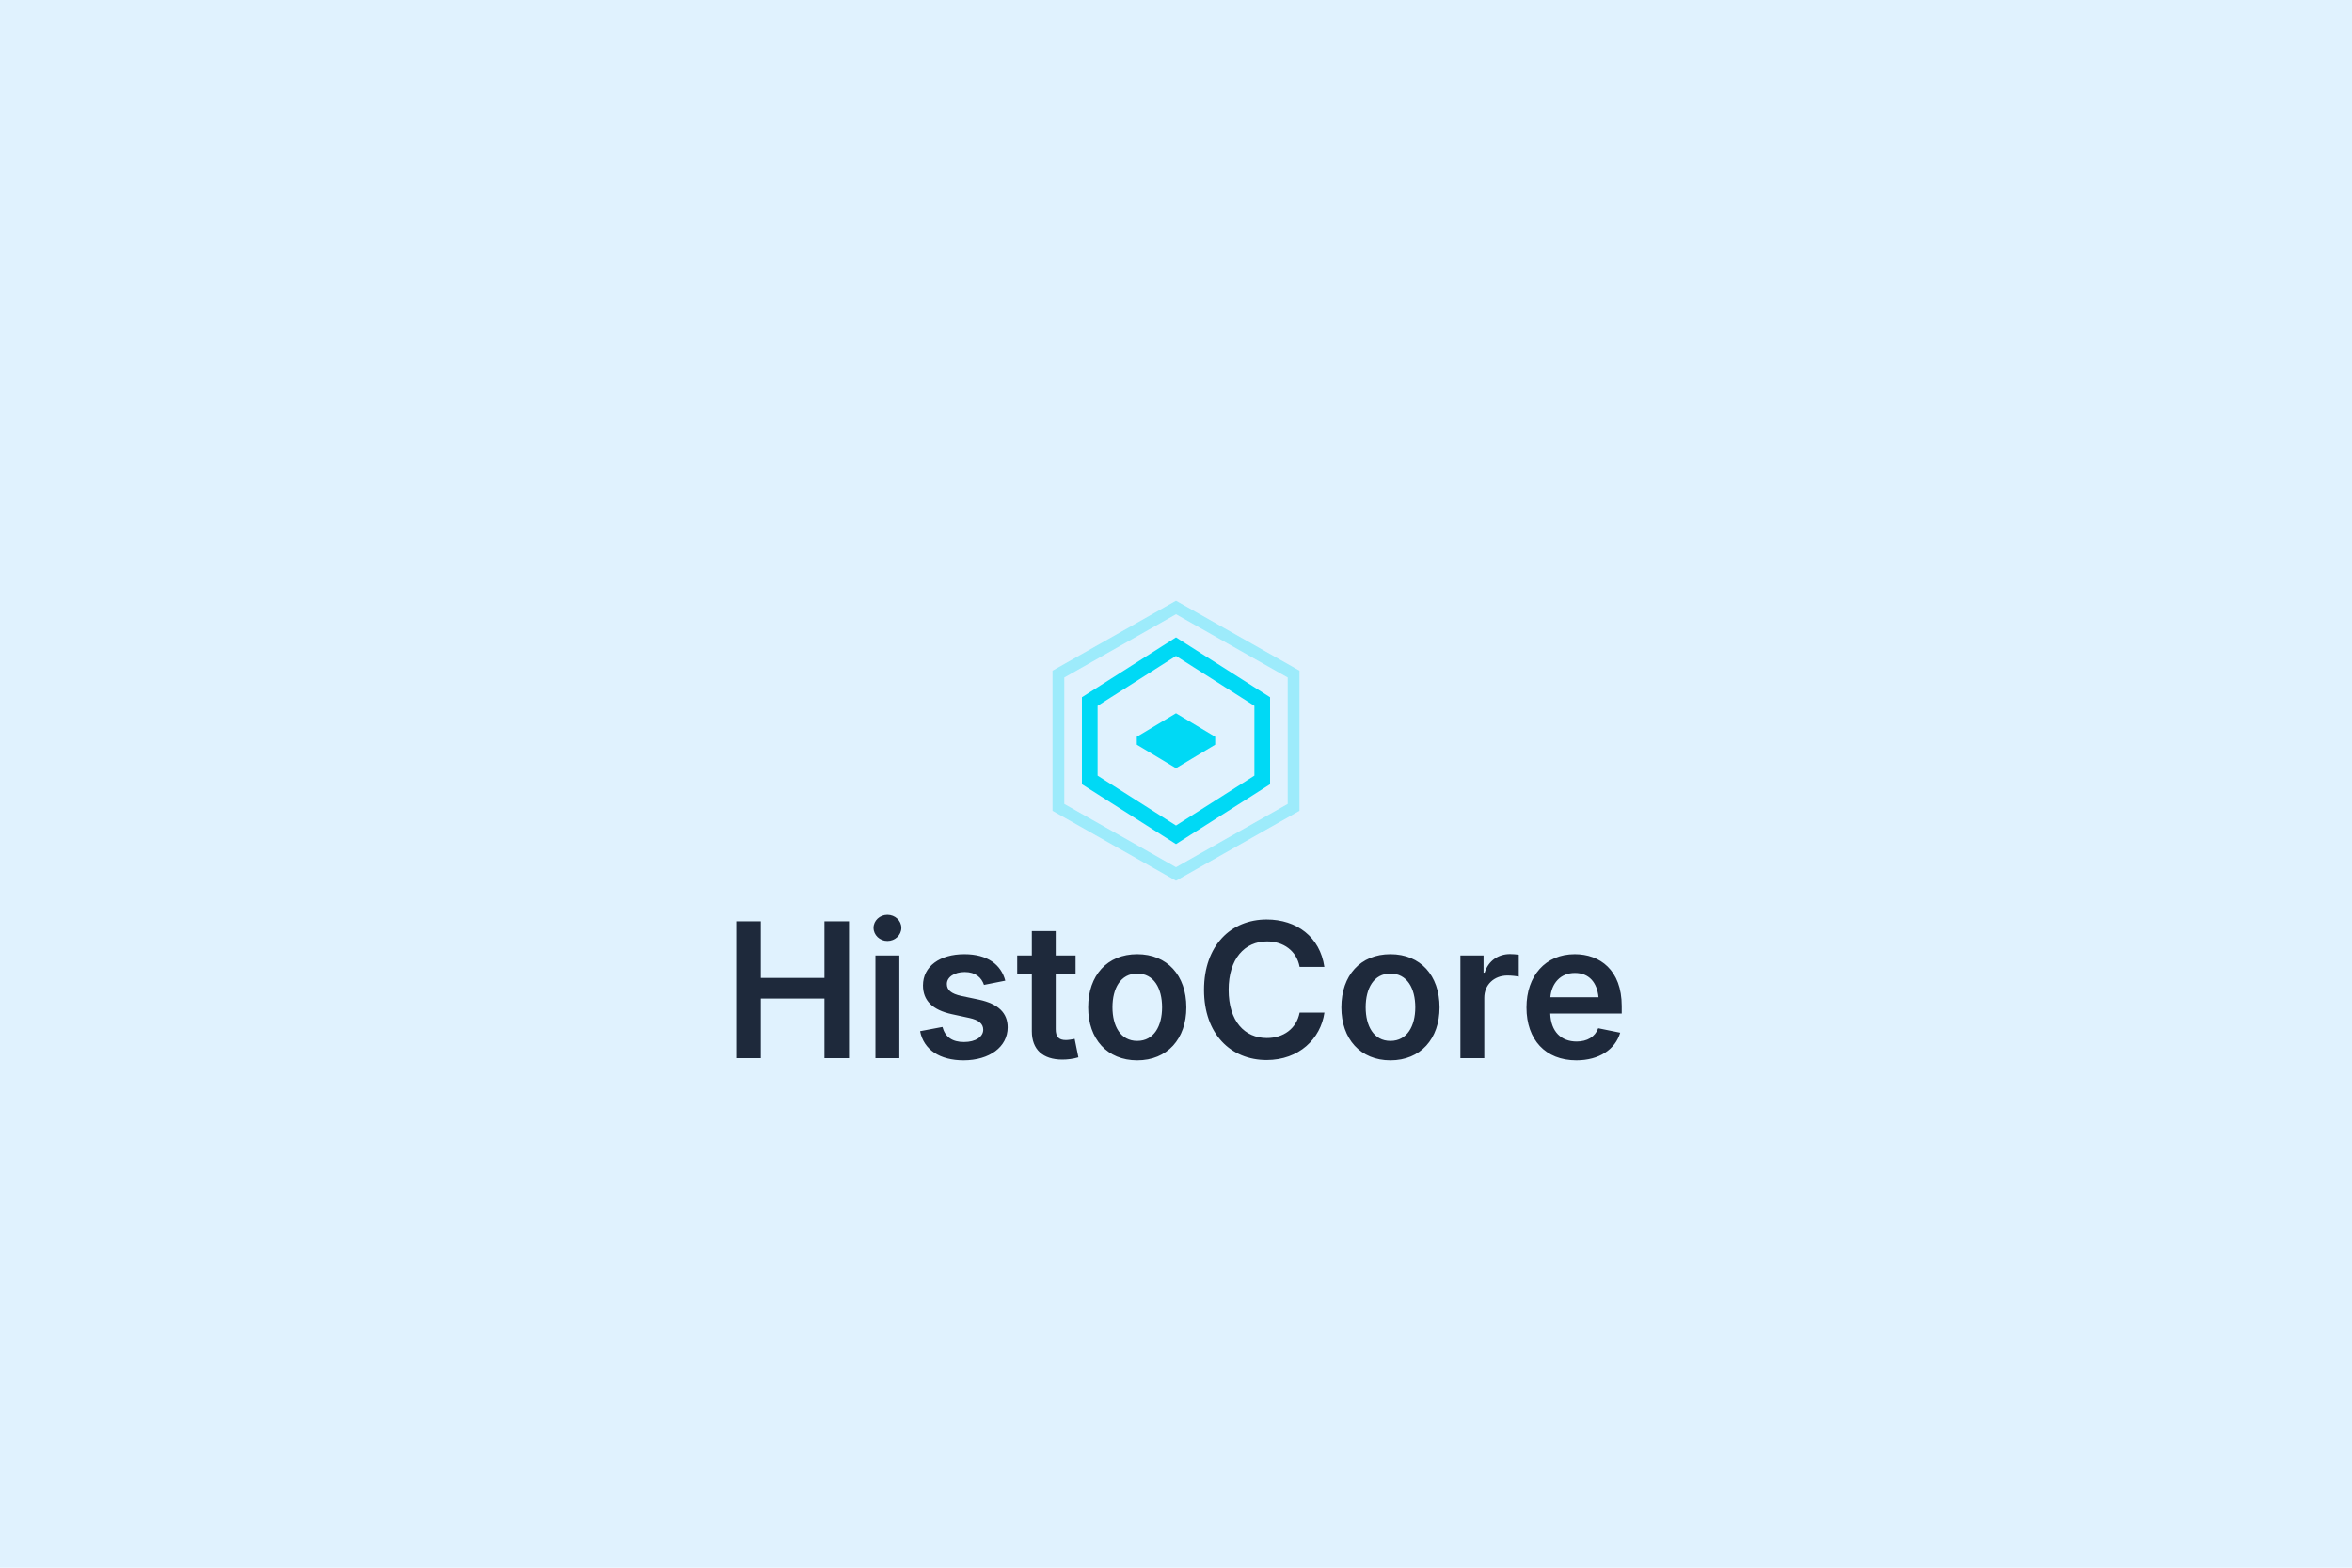
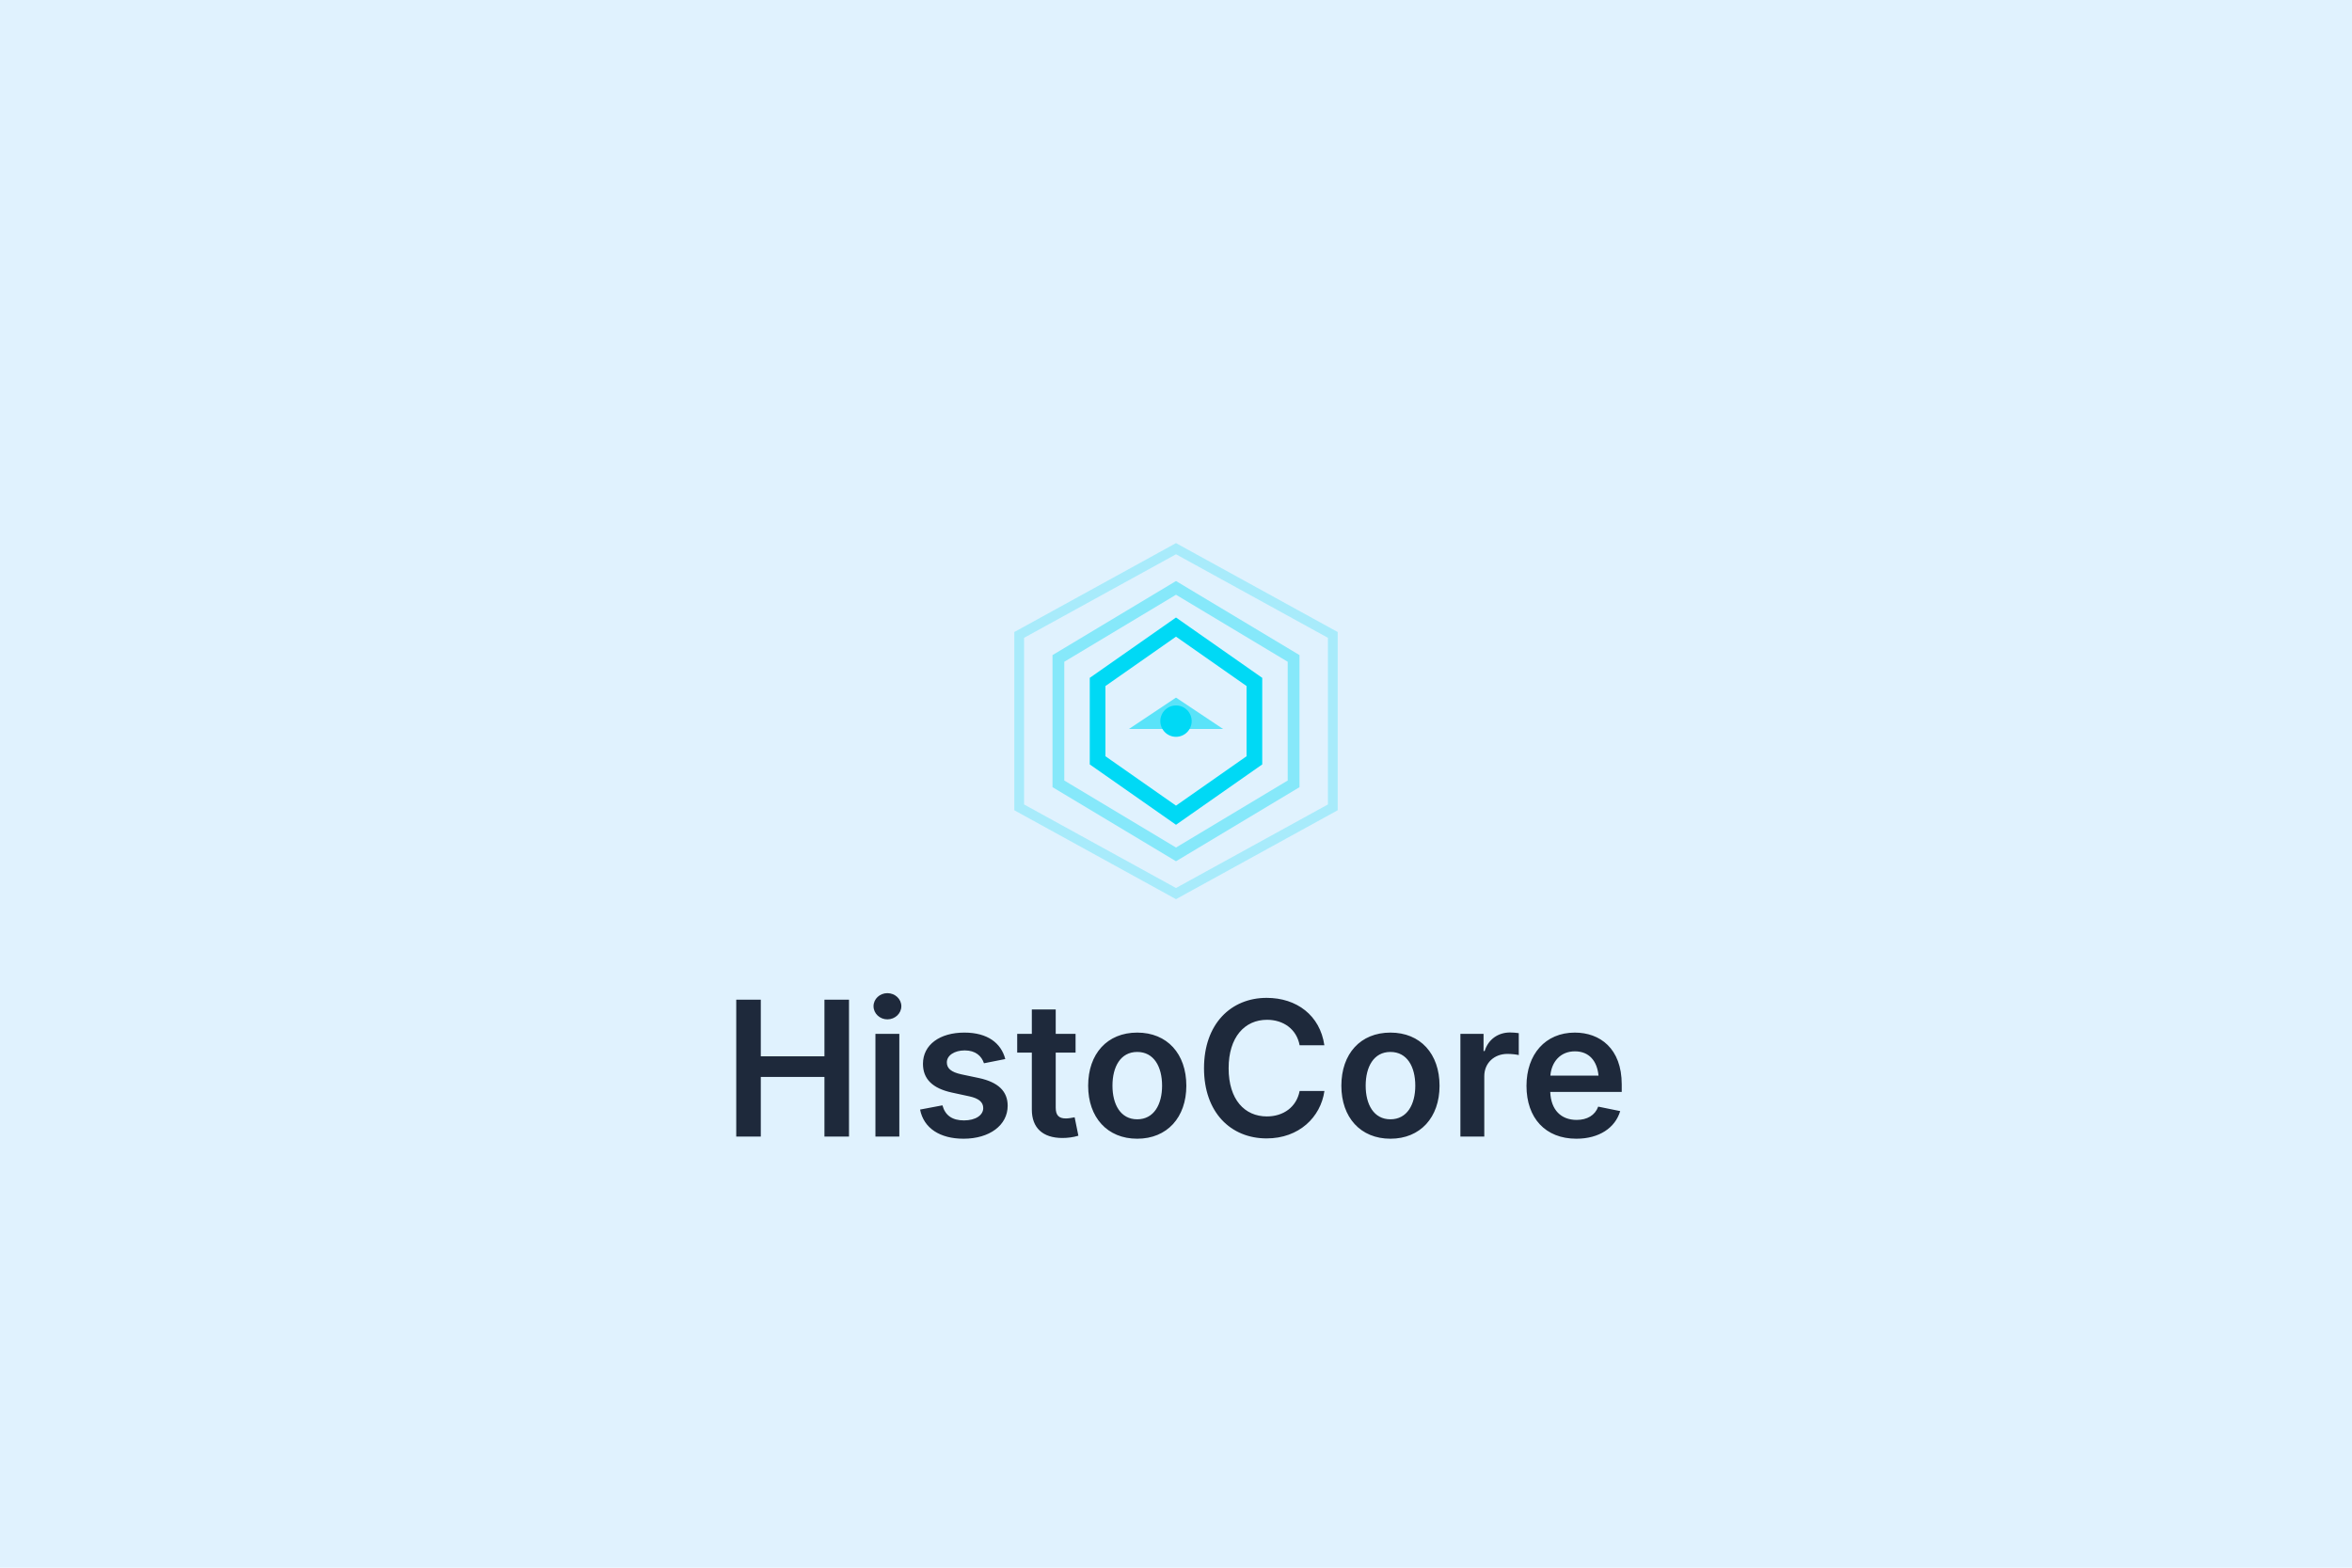
<svg xmlns="http://www.w3.org/2000/svg" width="600" height="400" viewBox="0 0 600 400">
  <rect width="600" height="400" fill="#e0f2fe" />
-   <polygon points="300,155 330,172 330,206 300,223 270,206 270,172" fill="none" stroke="#00d9f5" stroke-width="3" opacity="0.3" />
-   <polygon points="300,165 322,179 322,199 300,213 278,199 278,179" fill="none" stroke="#00d9f5" stroke-width="4" />
-   <polygon points="300,182 310,188 310,190 300,196 290,190 290,188" fill="#00d9f5" />
-   <text x="300" y="270" font-family="'Inter', 'SF Pro Display', -apple-system, sans-serif" font-size="48" font-weight="600" fill="#1e293b" text-anchor="middle">HistoCore</text>
+   <polygon points="300,140 340,162 340,206 300,228 260,206 260,162" fill="none" stroke="#00d9f5" stroke-width="2.5" opacity="0.25" />
+   <polygon points="300,150 330,168 330,200 300,218 270,200 270,168" fill="none" stroke="#00d9f5" stroke-width="3" opacity="0.4" />
+   <polygon points="300,160 320,174 320,194 300,208 280,194 280,174" fill="none" stroke="#00d9f5" stroke-width="4" />
+   <polygon points="300,178 312,186 288,186" fill="#00d9f5" opacity="0.6" />
+   <circle cx="300" cy="184" r="4" fill="#00d9f5" />
+   <text x="300" y="290" font-family="'Inter', 'SF Pro Display', -apple-system, sans-serif" font-size="48" font-weight="600" fill="#1e293b" text-anchor="middle">HistoCore</text>
</svg>
